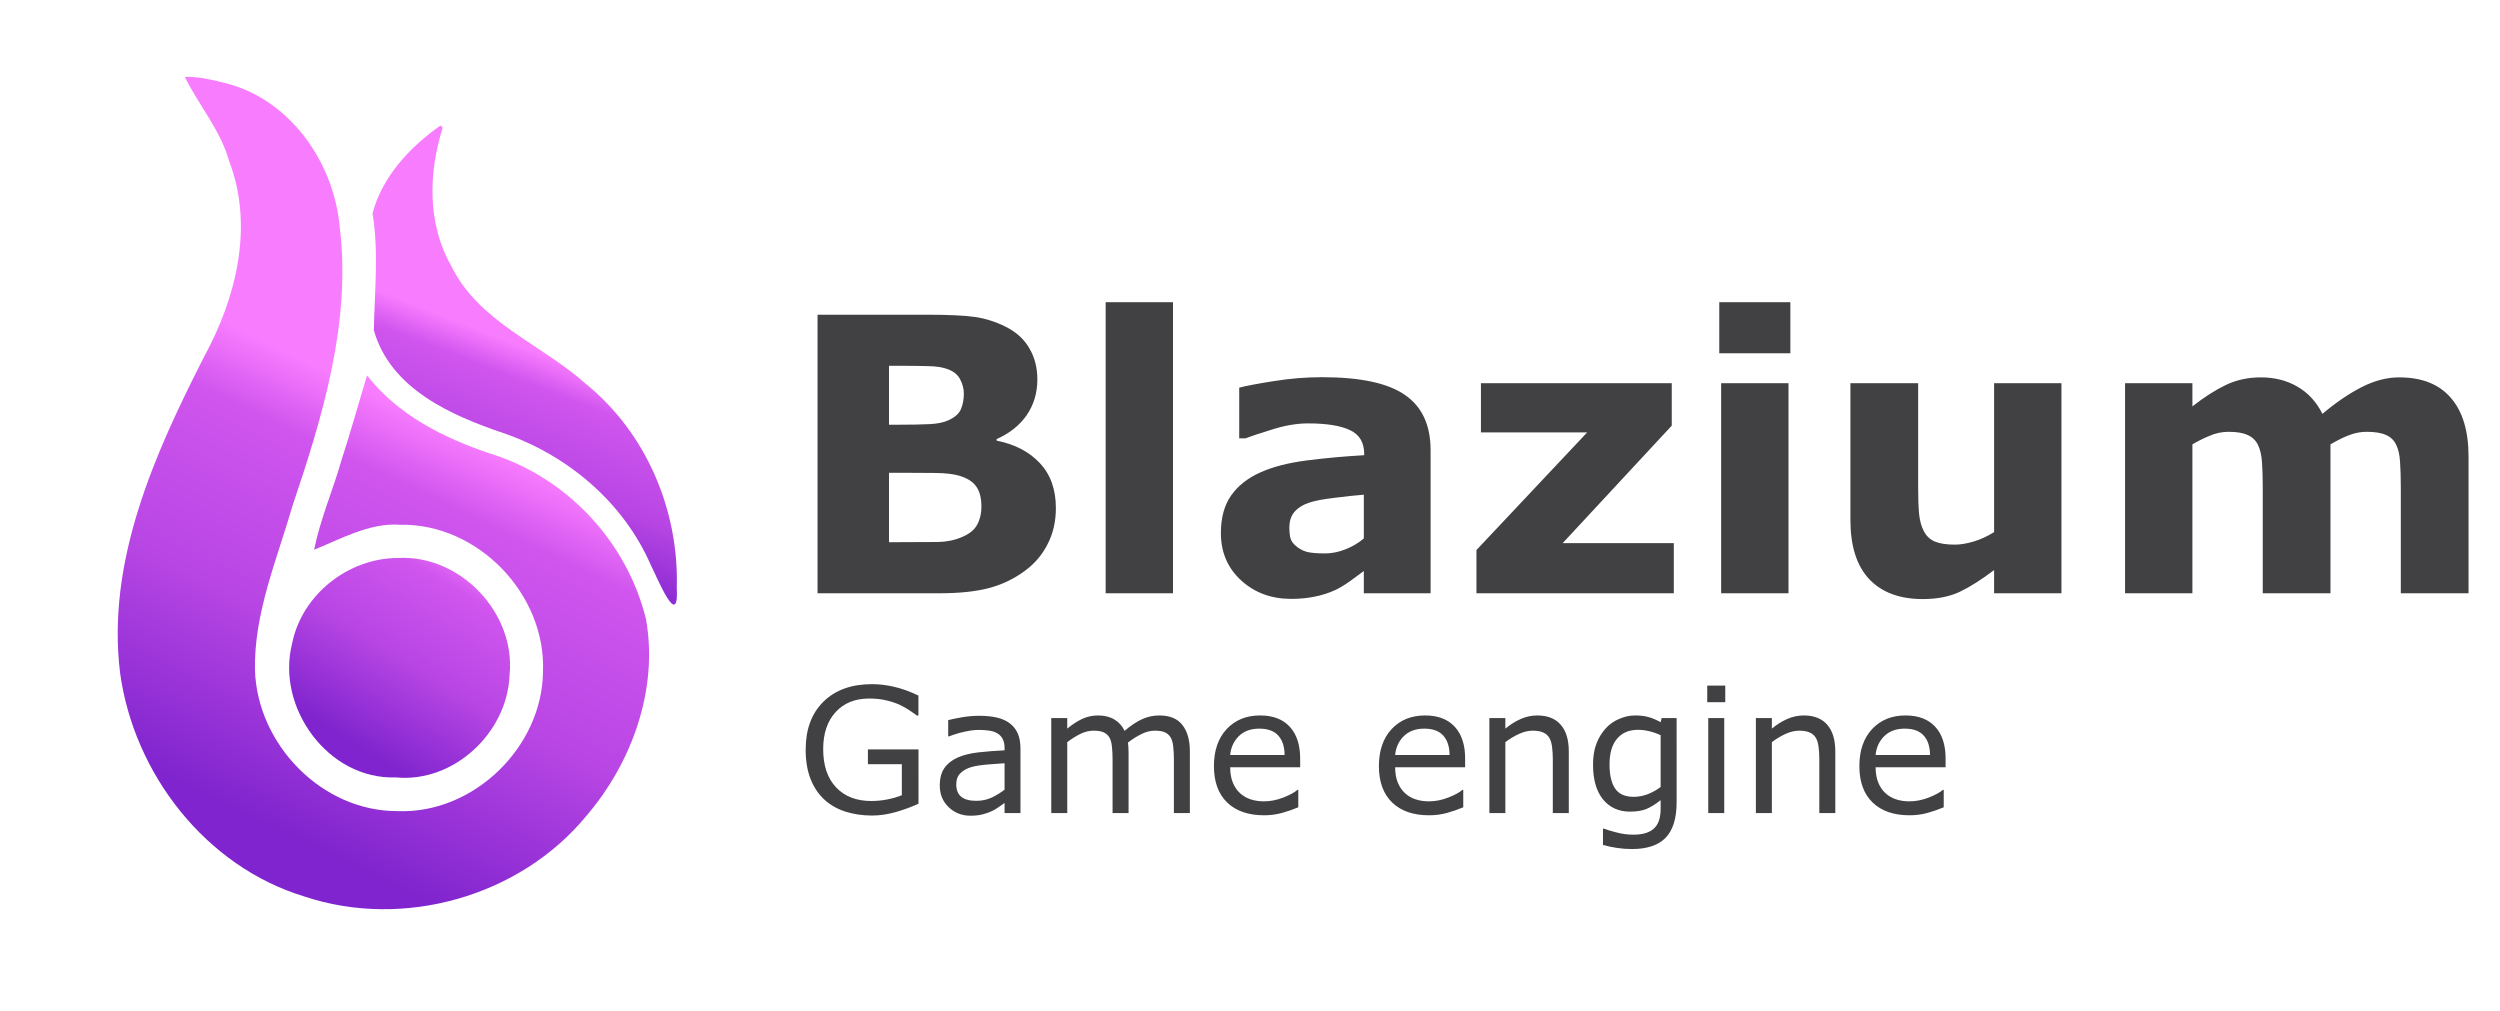
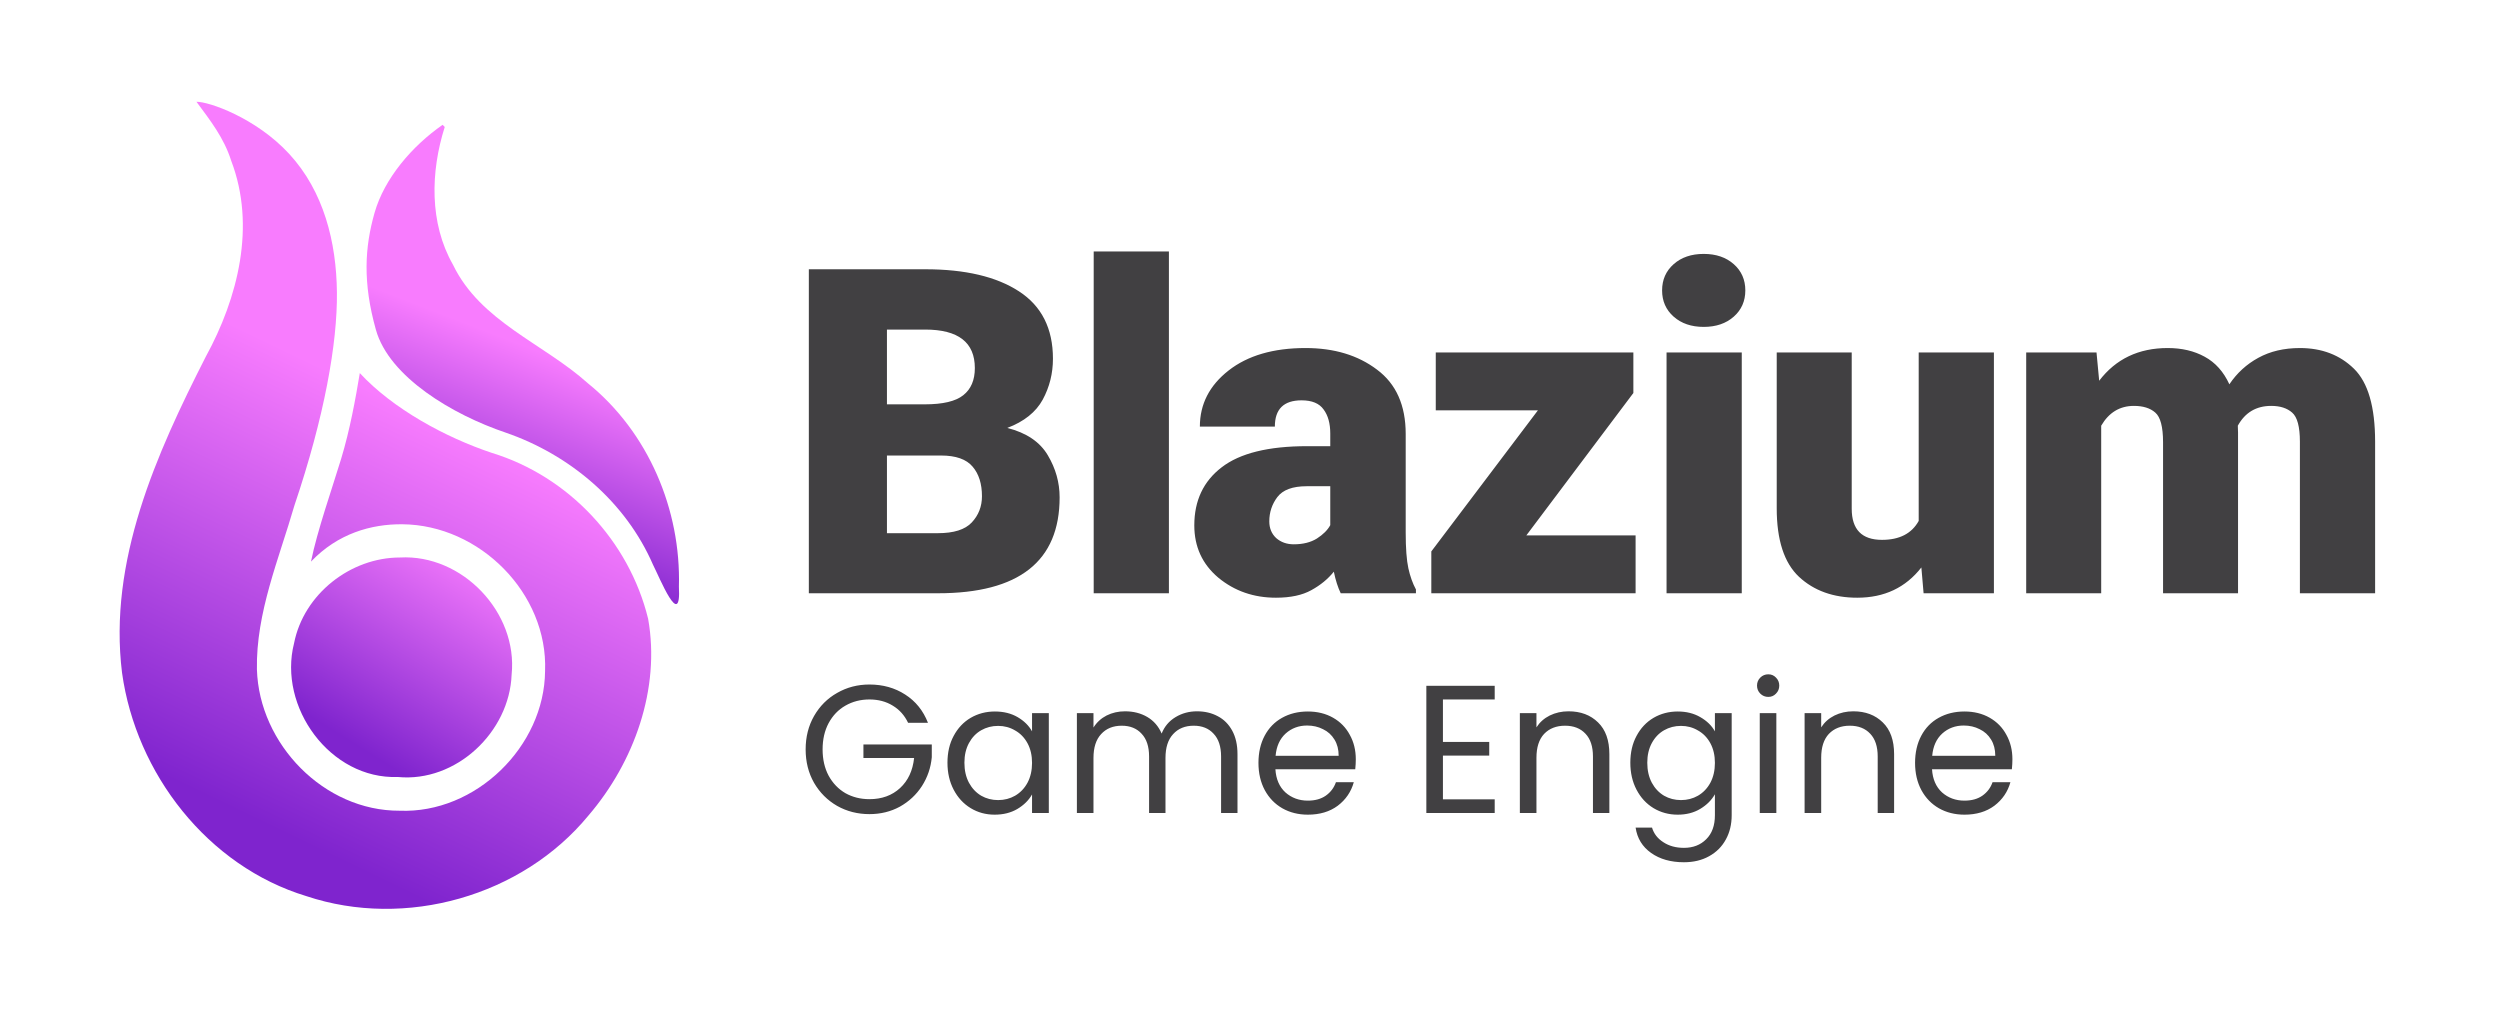
- <svg xmlns="http://www.w3.org/2000/svg" xmlns:xlink="http://www.w3.org/1999/xlink" width="1024" height="414">
+ <svg xmlns="http://www.w3.org/2000/svg" xmlns:xlink="http://www.w3.org/1999/xlink" xml:space="preserve" width="1024" height="414">
  <defs>
-     <linearGradient xlink:href="#a" id="d" x1="496.519" x2="635.831" y1="813.477" y2="589.778" gradientTransform="translate(-29.828 14.465)scale(.3714)" gradientUnits="userSpaceOnUse" />
    <linearGradient id="a">
      <stop offset=".045" stop-color="#7f24ce" />
-       <stop offset=".468" stop-color="#b846e4" />
-       <stop offset=".825" stop-color="#d055ee" />
      <stop offset="1" stop-color="#f87cfe" />
    </linearGradient>
-     <linearGradient xlink:href="#b" id="e" x1="269.585" x2="488.27" y1="847.204" y2="393.079" gradientTransform="translate(-29.828 14.465)scale(.3714)" gradientUnits="userSpaceOnUse" />
-     <linearGradient id="b">
-       <stop offset=".045" stop-color="#7f24ce" />
-       <stop offset=".478" stop-color="#b846e4" />
-       <stop offset=".848" stop-color="#d055ee" />
-       <stop offset="1" stop-color="#f87cfe" />
-     </linearGradient>
-     <linearGradient xlink:href="#c" id="f" x1="635.831" x2="721.822" y1="589.778" y2="368.408" gradientTransform="translate(-29.828 14.465)scale(.3714)" gradientUnits="userSpaceOnUse" />
-     <linearGradient id="c">
-       <stop offset=".045" stop-color="#7f24ce" />
-       <stop offset=".468" stop-color="#b846e4" />
-       <stop offset=".848" stop-color="#d055ee" />
-       <stop offset="1" stop-color="#f87cfe" />
-     </linearGradient>
+     <linearGradient xlink:href="#a" id="d" x1="269.585" x2="488.27" y1="847.204" y2="393.079" gradientTransform="translate(-29.076 14.177)scale(.37155)" gradientUnits="userSpaceOnUse" />
+     <linearGradient xlink:href="#a" id="c" x1="496.519" x2="635.831" y1="813.477" y2="589.778" gradientTransform="translate(-29.076 14.177)scale(.37155)" gradientUnits="userSpaceOnUse" />
+     <linearGradient xlink:href="#a" id="b" x1="635.831" x2="721.822" y1="589.778" y2="368.408" gradientTransform="translate(-29.076 14.177)scale(.37155)" gradientUnits="userSpaceOnUse" />
  </defs>
-   <path fill="#414042" d="m 432.489,208.06 q 0,8.276 -3.372,14.789 -3.295,6.513 -9.119,10.805 -6.743,5.058 -14.866,7.203 -8.046,2.146 -20.46,2.146 H 334.864 V 128.903 h 44.291 q 13.793,0 20.153,0.92 6.437,0.92 12.72,4.061 6.513,3.295 9.655,8.889 3.218,5.517 3.218,12.644 0,8.276 -4.368,14.636 -4.368,6.284 -12.337,9.809 v 0.613 q 11.188,2.222 17.701,9.195 6.59,6.973 6.59,18.391 z m -37.701,-46.897 q 0,-2.835 -1.456,-5.671 -1.379,-2.835 -4.981,-4.215 -3.218,-1.226 -8.046,-1.303 -4.751,-0.153 -13.41,-0.153 h -2.759 v 24.138 h 4.598 q 6.973,0 11.877,-0.23 4.904,-0.23 7.74,-1.533 3.985,-1.762 5.211,-4.521 1.226,-2.835 1.226,-6.513 z m 7.203,46.437 q 0,-5.441 -2.146,-8.353 -2.069,-2.989 -7.126,-4.444 -3.448,-0.996 -9.502,-1.073 -6.054,-0.077 -12.644,-0.077 h -6.437 v 28.429 h 2.146 q 12.414,0 17.778,-0.077 5.364,-0.077 9.885,-1.992 4.598,-1.916 6.284,-5.058 1.762,-3.218 1.762,-7.356 z m 78.468,35.403 h -27.586 V 123.768 h 27.586 z m 78.161,-22.452 v -17.931 q -5.594,0.46 -12.107,1.303 -6.513,0.766 -9.885,1.839 -4.138,1.303 -6.36,3.831 -2.146,2.452 -2.146,6.513 0,2.682 0.46,4.368 0.46,1.686 2.299,3.218 1.762,1.533 4.215,2.299 2.452,0.69 7.663,0.69 4.138,0 8.353,-1.686 4.291,-1.686 7.51,-4.444 z m 0,13.333 q -2.222,1.686 -5.517,4.061 -3.295,2.375 -6.207,3.755 -4.061,1.839 -8.429,2.682 -4.368,0.92 -9.579,0.92 -12.261,0 -20.537,-7.586 -8.276,-7.586 -8.276,-19.387 0,-9.425 4.215,-15.402 4.215,-5.977 11.954,-9.425 7.663,-3.448 19.004,-4.904 11.341,-1.456 23.525,-2.146 v -0.46 q 0,-7.126 -5.824,-9.809 -5.824,-2.759 -17.165,-2.759 -6.82,0 -14.559,2.452 -7.74,2.376 -11.111,3.678 h -2.529 v -20.766 q 4.368,-1.149 14.176,-2.682 9.885,-1.609 19.77,-1.609 23.525,0 33.947,7.28 10.498,7.203 10.498,22.682 v 58.544 h -27.357 z m 126.974,9.119 h -80.844 v -17.701 l 45.364,-48.2 h -43.525 v -20.153 h 78.161 v 17.395 l -44.675,48.123 h 45.518 z m 46.974,0 h -27.586 v -86.054 h 27.586 z m 0.766,-98.315 h -29.119 v -20.92 h 29.119 z m 111.035,98.315 h -27.586 v -9.502 q -7.663,5.824 -14.023,8.889 -6.36,2.989 -15.173,2.989 -14.253,0 -21.992,-8.199 -7.663,-8.199 -7.663,-24.215 v -56.016 h 27.74 v 42.682 q 0,6.513 0.383,10.881 0.46,4.291 1.992,7.126 1.456,2.835 4.368,4.138 2.989,1.303 8.276,1.303 3.525,0 7.816,-1.303 4.291,-1.303 8.276,-3.831 v -60.997 h 27.586 z m 110.192,-60.997 v 60.997 H 926.822 v -42.989 q 0,-6.284 -0.307,-10.651 -0.307,-4.444 -1.686,-7.203 -1.379,-2.759 -4.215,-3.985 -2.759,-1.303 -7.816,-1.303 -4.061,0 -7.893,1.686 -3.831,1.609 -6.897,3.448 v 60.997 h -27.586 v -86.054 h 27.586 v 9.502 q 7.126,-5.594 13.64,-8.736 6.513,-3.142 14.406,-3.142 8.506,0 15.019,3.831 6.513,3.755 10.192,11.111 8.276,-6.973 16.092,-10.958 7.816,-3.985 15.326,-3.985 13.946,0 21.15,8.353 7.28,8.353 7.28,24.061 v 56.016 h -27.74 v -42.989 q 0,-6.36 -0.307,-10.728 -0.23,-4.368 -1.609,-7.126 -1.303,-2.759 -4.138,-3.985 -2.835,-1.303 -7.969,-1.303 -3.448,0 -6.743,1.226 -3.295,1.149 -8.046,3.908 z" aria-label="Blazium" font-family="Inter Alia" font-size="156.936" font-weight="700" style="-inkscape-font-specification:&quot;Inter Alia, Bold&quot;" />
-   <path fill="#414042" d="m 376.221,329.204 q -4.249,1.951 -9.3,3.413 -5.016,1.428 -9.718,1.428 -6.061,0 -11.111,-1.672 -5.051,-1.672 -8.603,-5.016 -3.588,-3.379 -5.538,-8.429 Q 330,313.843 330,307.051 q 0,-12.435 7.245,-19.61 7.28,-7.21 19.958,-7.21 4.424,0 9.021,1.08 4.633,1.045 9.962,3.588 v 8.185 h -0.627 q -1.08,-0.836 -3.135,-2.194 -2.055,-1.358 -4.04,-2.264 -2.403,-1.08 -5.469,-1.776 -3.03,-0.731 -6.897,-0.731 -8.708,0 -13.793,5.608 -5.051,5.573 -5.051,15.117 0,10.066 5.294,15.674 5.294,5.573 14.42,5.573 3.344,0 6.653,-0.662 3.344,-0.662 5.852,-1.707 v -12.714 h -13.898 v -6.061 h 20.725 z m 41.763,3.831 h -6.513 v -4.145 q -0.871,0.592 -2.369,1.672 -1.463,1.045 -2.856,1.672 -1.637,0.801 -3.762,1.324 -2.125,0.557 -4.981,0.557 -5.26,0 -8.917,-3.483 -3.657,-3.483 -3.657,-8.882 0,-4.424 1.881,-7.14 1.916,-2.752 5.434,-4.319 3.553,-1.567 8.534,-2.125 4.981,-0.557 10.693,-0.836 v -1.01 q 0,-2.229 -0.801,-3.692 -0.766,-1.463 -2.229,-2.299 -1.393,-0.801 -3.344,-1.08 -1.951,-0.279 -4.075,-0.279 -2.578,0 -5.747,0.697 -3.17,0.662 -6.548,1.951 h -0.348 v -6.653 q 1.916,-0.522 5.538,-1.149 3.622,-0.627 7.14,-0.627 4.11,0 7.14,0.697 3.065,0.662 5.294,2.299 2.194,1.602 3.344,4.145 1.149,2.543 1.149,6.304 z m -6.513,-9.579 v -10.833 q -2.996,0.174 -7.071,0.522 -4.04,0.348 -6.409,1.01 -2.821,0.801 -4.563,2.508 -1.742,1.672 -1.742,4.633 0,3.344 2.02,5.051 2.02,1.672 6.165,1.672 3.448,0 6.304,-1.324 2.856,-1.358 5.294,-3.239 z m 75.898,9.579 h -6.548 v -22.153 q 0,-2.508 -0.244,-4.842 -0.209,-2.334 -0.94,-3.727 -0.801,-1.498 -2.299,-2.264 -1.498,-0.766 -4.319,-0.766 -2.752,0 -5.503,1.393 -2.752,1.358 -5.503,3.483 0.104,0.801 0.174,1.881 0.07,1.045 0.07,2.09 V 333.035 h -6.548 v -22.153 q 0,-2.578 -0.244,-4.876 -0.209,-2.334 -0.94,-3.727 -0.801,-1.498 -2.299,-2.229 -1.498,-0.766 -4.319,-0.766 -2.682,0 -5.399,1.324 -2.682,1.324 -5.364,3.379 v 29.049 h -6.548 v -38.907 h 6.548 v 4.319 q 3.065,-2.543 6.096,-3.971 3.065,-1.428 6.513,-1.428 3.971,0 6.722,1.672 2.787,1.672 4.145,4.633 3.971,-3.344 7.245,-4.807 3.274,-1.498 7.001,-1.498 6.409,0 9.439,3.901 3.065,3.866 3.065,10.833 z m 45.177,-18.774 h -28.666 q 0,3.588 1.08,6.27 1.08,2.647 2.961,4.354 1.811,1.672 4.284,2.508 2.508,0.836 5.503,0.836 3.971,0 7.976,-1.567 4.04,-1.602 5.747,-3.135 h 0.348 v 7.14 q -3.309,1.393 -6.757,2.334 -3.448,0.94 -7.245,0.94 -9.683,0 -15.117,-5.225 -5.434,-5.26 -5.434,-14.908 0,-9.544 5.19,-15.152 5.225,-5.608 13.724,-5.608 7.872,0 12.121,4.598 4.284,4.598 4.284,13.062 z m -6.374,-5.016 q -0.035,-5.155 -2.612,-7.976 -2.543,-2.821 -7.767,-2.821 -5.26,0 -8.394,3.1 -3.1,3.1 -3.518,7.698 z m 73.947,5.016 h -28.666 q 0,3.588 1.08,6.27 1.08,2.647 2.961,4.354 1.811,1.672 4.284,2.508 2.508,0.836 5.503,0.836 3.971,0 7.976,-1.567 4.04,-1.602 5.747,-3.135 h 0.348 v 7.14 q -3.309,1.393 -6.757,2.334 -3.448,0.94 -7.245,0.94 -9.683,0 -15.117,-5.225 -5.434,-5.26 -5.434,-14.908 0,-9.544 5.19,-15.152 5.225,-5.608 13.724,-5.608 7.872,0 12.121,4.598 4.284,4.598 4.284,13.062 z m -6.374,-5.016 q -0.035,-5.155 -2.612,-7.976 -2.543,-2.821 -7.767,-2.821 -5.26,0 -8.394,3.1 -3.1,3.1 -3.518,7.698 z m 48.834,23.79 h -6.548 v -22.153 q 0,-2.682 -0.313,-5.016 -0.313,-2.369 -1.149,-3.692 -0.871,-1.463 -2.508,-2.16 -1.637,-0.731 -4.249,-0.731 -2.682,0 -5.608,1.324 -2.926,1.324 -5.608,3.379 v 29.049 h -6.548 v -38.907 h 6.548 v 4.319 q 3.065,-2.543 6.339,-3.971 3.274,-1.428 6.722,-1.428 6.305,0 9.614,3.797 3.309,3.797 3.309,10.937 z m 44.166,-4.424 q 0,9.892 -4.493,14.525 -4.493,4.633 -13.828,4.633 -3.1,0 -6.061,-0.453 -2.926,-0.418 -5.782,-1.219 v -6.688 h 0.348 q 1.602,0.627 5.085,1.533 3.483,0.94 6.966,0.94 3.344,0 5.538,-0.801 2.194,-0.801 3.413,-2.229 1.219,-1.358 1.742,-3.274 0.522,-1.916 0.522,-4.284 v -3.553 q -2.961,2.369 -5.678,3.553 -2.682,1.149 -6.862,1.149 -6.966,0 -11.076,-5.016 -4.075,-5.051 -4.075,-14.211 0,-5.016 1.393,-8.638 1.428,-3.657 3.866,-6.305 2.264,-2.473 5.503,-3.831 3.239,-1.393 6.444,-1.393 3.379,0 5.643,0.697 2.299,0.662 4.842,2.055 l 0.418,-1.672 h 6.13 z m -6.548,-6.27 v -21.212 q -2.612,-1.184 -4.876,-1.672 -2.229,-0.522 -4.458,-0.522 -5.399,0 -8.499,3.622 -3.1,3.622 -3.1,10.519 0,6.548 2.299,9.927 2.299,3.379 7.628,3.379 2.856,0 5.712,-1.08 2.891,-1.115 5.294,-2.961 z m 26.472,-34.727 h -7.384 v -6.792 h 7.384 z M 706.25,333.035 H 699.702 v -38.907 h 6.548 z m 45.49,0 h -6.548 v -22.153 q 0,-2.682 -0.313,-5.016 -0.313,-2.369 -1.149,-3.692 -0.871,-1.463 -2.508,-2.16 -1.637,-0.731 -4.249,-0.731 -2.682,0 -5.608,1.324 -2.926,1.324 -5.608,3.379 v 29.049 h -6.548 v -38.907 h 6.548 v 4.319 q 3.065,-2.543 6.339,-3.971 3.274,-1.428 6.722,-1.428 6.305,0 9.614,3.797 3.309,3.797 3.309,10.937 z m 45.177,-18.774 h -28.666 q 0,3.588 1.08,6.27 1.08,2.647 2.961,4.354 1.811,1.672 4.284,2.508 2.508,0.836 5.503,0.836 3.971,0 7.976,-1.567 4.04,-1.602 5.747,-3.135 h 0.348 v 7.14 q -3.309,1.393 -6.757,2.334 -3.448,0.94 -7.245,0.94 -9.683,0 -15.117,-5.225 -5.434,-5.26 -5.434,-14.908 0,-9.544 5.19,-15.152 5.225,-5.608 13.724,-5.608 7.872,0 12.121,4.598 4.284,4.598 4.284,13.062 z m -6.374,-5.016 q -0.035,-5.155 -2.612,-7.976 -2.543,-2.821 -7.767,-2.821 -5.26,0 -8.394,3.1 -3.1,3.1 -3.518,7.698 z" aria-label="Game engine" font-family="Inter Alia" font-size="71.335" style="-inkscape-font-specification:&quot;Inter Alia, Normal&quot;" />
-   <path fill="url(#d)" d="m 163.003,228.552 c 25.522,-1.404 48.327,22.515 45.713,47.945 -0.877,23.545 -22.757,44.245 -46.602,41.924 -27.695,1.017 -49.13,-28.699 -42.472,-54.783 3.957,-20.071 23.05,-35.08 43.361,-35.086 z" paint-order="markers stroke fill" style="mix-blend-mode:normal" />
-   <path fill="url(#e)" d="M 75.703,31.474 C 81.281,42.939 90.388,53.364 93.914,66.158 104.082,92.813 96.703,122.202 83.472,146.369 63.205,186.166 43.535,230.048 49.205,275.759 c 5.727,41.293 35.078,79.184 75.475,91.444 40.552,13.537 88.326,0.053 115.515,-33.039 18.655,-21.748 29.52,-51.878 24.408,-80.513 -7.778,-31.838 -32.588,-58.334 -63.967,-67.923 -19.014,-6.353 -37.759,-15.853 -50.293,-31.947 -3.119,10.238 -6.661,22.995 -10.382,34.421 -3.511,12.374 -8.764,24.383 -11.295,36.951 10.411,-4.094 22.628,-11.164 35.256,-10.209 31.787,-0.616 59.742,28.421 58.487,60.106 -0.256,30.941 -28.46,58.42 -59.546,57.179 -30.967,0.14 -57.508,-27.27 -58.435,-57.85 -0.424,-23.206 9.008,-45.183 15.368,-67.167 C 132.11,170.717 143.916,131.967 139.156,93.035 136.732,65.866 117.983,39.526 90.501,33.603 85.672,32.358 80.712,31.377 75.703,31.474 Z" paint-order="markers stroke fill" style="mix-blend-mode:normal" />
-   <path fill="url(#f)" d="m 180.456,51.401 c -12.456,8.651 -24.027,21.113 -27.867,36.042 2.642,15.852 0.793,32.042 0.554,47.867 6.78,23.921 31.555,34.83 53.136,42.11 26.312,9.078 49.13,28.338 60.324,54.097 2.611,5.089 11.59,27.302 10.604,9.012 0.895,-31.551 -12.525,-63.269 -37.224,-83.275 -18.237,-16.375 -44,-25.23 -55.269,-48.559 -9.758,-17.118 -9.18,-38.096 -3.382,-56.419 l -0.437,-0.437 z" paint-order="markers stroke fill" style="mix-blend-mode:normal" />
+   <path fill="url(#b)" d="m 181.292,51.128 c -12.461,8.654 -23.861,21.915 -27.877,36.057 -4.016,14.142 -4.885,28.48 0.554,47.886 5.44,19.406 31.568,34.844 53.156,42.127 26.323,9.081 49.15,28.348 60.348,54.118 2.612,5.092 11.595,27.313 10.608,9.016 0.896,-31.563 -12.529,-63.295 -37.239,-83.308 -18.244,-16.382 -44.017,-25.24 -55.291,-48.579 -9.762,-17.124 -9.184,-38.111 -3.384,-56.44 l -0.437,-0.437 z" paint-order="stroke fill markers" style="mix-blend-mode:normal" />
+   <path fill="url(#c)" d="m 163.832,228.35 c 25.531,-1.405 48.346,22.524 45.731,47.964 -0.878,23.554 -22.767,44.263 -46.621,41.941 -27.706,1.016 -49.149,-28.711 -42.489,-54.805 3.958,-20.079 23.059,-35.094 43.377,-35.1 z" paint-order="stroke fill markers" style="mix-blend-mode:normal" />
+   <path fill="url(#d)" d="M 80.472,41.689 C 86.164,49.385 91.746,56.475 94.715,65.891 104.887,92.556 97.506,121.957 84.269,146.134 63.994,185.947 44.316,229.847 49.988,275.576 c 5.729,41.309 35.092,79.216 75.505,91.481 40.568,13.542 88.361,0.053 115.561,-33.052 18.662,-21.756 29.532,-51.899 24.418,-80.544 -7.781,-31.852 -32.601,-58.358 -63.993,-67.951 -19.021,-6.355 -40.523,-18.027 -54.104,-32.696 -1.715,10.398 -4.044,23.264 -7.662,35.172 -3.618,11.908 -9.798,29.472 -12.33,42.044 11.015,-11.547 24.698,-15.388 37.368,-15.292 31.805,0.242 59.766,28.432 58.51,60.129 -0.257,30.954 -28.471,58.443 -59.57,57.203 -30.979,0.14 -57.531,-27.281 -58.458,-57.873 -0.424,-23.216 9.012,-45.202 15.374,-67.194 12.319,-36.51 17.603,-66.416 17.397,-87.168 -0.205,-20.752 -5.409,-41.461 -19.558,-56.81 C 104.82,48.242 85.483,41.592 80.472,41.689" paint-order="stroke fill markers" style="mix-blend-mode:normal" />
+   <path fill="#414042" d="M434.022 203.716q0 39.284-49.857 39.284H331.3V110.291h47.67q24.518 0 38.372 9.024 13.945 9.023 13.945 27.617 0 9.024-4.192 16.771-4.193 7.656-14.493 11.576 11.758 3.007 16.589 11.21 4.83 8.112 4.83 17.227zm-70.73-68.724v30.625h15.495q11.12 0 15.769-3.737 4.74-3.737 4.74-11.12 0-15.768-20.326-15.768zm38.92 68.268q0-7.656-3.828-12.122-3.828-4.557-12.943-4.557h-22.149v31.81h20.873q9.753 0 13.854-4.375 4.193-4.467 4.193-10.756M478.785 103v140h-30.807V103Zm70.375 140q-1.732-3.555-2.826-8.841-3.554 4.466-9.205 7.565-5.56 3.099-14.492 3.099-13.672 0-23.607-8.203-9.844-8.295-9.844-21.42 0-15.22 11.21-23.789 11.212-8.659 35.001-8.659h9.48v-5.195q0-6.198-2.735-9.844-2.643-3.737-9.024-3.737-10.937 0-10.937 10.756h-30.716q0-13.763 11.757-22.97 11.758-9.205 31.537-9.205 17.591 0 29.258 8.841 11.758 8.75 11.758 26.341v40.378q0 9.662 1.093 14.675 1.094 4.922 3.1 8.659V243Zm-19.232-20.052q5.651 0 9.48-2.37 3.828-2.46 5.468-5.469v-15.95h-9.661q-8.66 0-12.032 4.466-3.28 4.375-3.28 9.935 0 4.193 2.825 6.836 2.916 2.552 7.2 2.552m58.162-54.87V144.38h80.937v16.589l-43.84 58.333h44.752V243h-83.672v-17.135l43.659-57.787zm92.706-49.128q0-6.562 4.74-10.755 4.739-4.193 12.304-4.193t12.305 4.193 4.74 10.755q0 6.563-4.74 10.756-4.74 4.192-12.305 4.192t-12.305-4.192-4.74-10.756zm32.63 25.43V243h-30.807v-98.62ZM787.903 243l-.912-10.573q-9.661 12.396-26.25 12.396-14.674 0-23.88-8.568-9.115-8.568-9.115-28.073V144.38h30.717v63.985q0 12.76 12.395 12.76 10.756 0 15.04-7.747V144.38h30.807V243Zm86.143-76.745q-8.659 0-13.398 8.112V243H829.93v-98.62h28.803l1.093 11.576q10.209-13.399 28.073-13.399 8.66 0 15.13 3.555 6.563 3.554 10.118 11.302 4.648-6.927 11.849-10.846 7.291-4.01 17.044-4.01 13.49 0 22.148 8.476 8.66 8.476 8.66 29.896V243H942.04v-62.07q0-9.206-3.19-11.94-3.1-2.735-8.568-2.735-9.206 0-13.672 8.112.091 1.367.091 2.826V243h-30.716v-61.888q0-9.388-3.19-12.123-3.099-2.734-8.75-2.734z" aria-label="Blazium" font-family="Roboto" font-size="186.667" font-weight="900" letter-spacing="-4" paint-order="stroke fill markers" style="line-height:1.25;-inkscape-font-specification:&quot;Roboto Heavy&quot;" />
+   <path fill="#414042" d="M371.952 296.056q-2.165-4.555-6.272-7.019-4.106-2.538-9.557-2.538-5.45 0-9.856 2.538-4.33 2.464-6.87 7.168-2.463 4.63-2.463 10.752t2.464 10.752q2.538 4.63 6.869 7.168 4.405 2.464 9.856 2.464 7.616 0 12.544-4.554t5.75-12.32h-20.758v-5.526h28v5.227q-.597 6.421-4.032 11.797-3.435 5.302-9.035 8.438-5.6 3.061-12.469 3.061-7.243 0-13.216-3.36-5.973-3.435-9.483-9.483-3.434-6.048-3.434-13.664t3.434-13.664q3.51-6.122 9.483-9.482 5.973-3.435 13.216-3.435 8.288 0 14.635 4.107 6.421 4.106 9.333 11.573zm16.128 16.352q0-6.272 2.539-10.976 2.539-4.779 6.944-7.392 4.48-2.613 9.93-2.613 5.377 0 9.334 2.314t5.899 5.824V292.1h6.869v40.917h-6.87V325.4q-2.015 3.584-6.047 5.973-3.958 2.315-9.259 2.315-5.45 0-9.856-2.688t-6.944-7.541-2.539-11.051m34.646.075q0-4.63-1.867-8.064t-5.077-5.227q-3.136-1.867-6.944-1.867t-6.944 1.792-5.003 5.227-1.867 8.064q0 4.704 1.867 8.213 1.867 3.435 5.003 5.302 3.136 1.792 6.944 1.792t6.944-1.792q3.21-1.867 5.077-5.302 1.867-3.509 1.867-8.138m67.573-21.131q4.779 0 8.512 2.016 3.733 1.941 5.899 5.899 2.165 3.957 2.165 9.632v24.117h-6.72v-23.147q0-6.122-3.061-9.333-2.987-3.285-8.139-3.285-5.301 0-8.437 3.434-3.136 3.36-3.136 9.782v22.549h-6.72v-23.147q0-6.122-3.062-9.333-2.986-3.285-8.138-3.285-5.302 0-8.438 3.434-3.136 3.36-3.136 9.782v22.549h-6.794v-40.917h6.794v5.898q2.016-3.21 5.376-4.928 3.435-1.717 7.542-1.717 5.152 0 9.11 2.315 3.956 2.314 5.898 6.794 1.717-4.33 5.674-6.72t8.811-2.389m65.035 19.637q0 1.942-.224 4.107h-32.704q.373 6.048 4.106 9.483 3.808 3.36 9.184 3.36 4.406 0 7.318-2.016 2.987-2.091 4.181-5.526h7.318q-1.643 5.899-6.571 9.632-4.928 3.659-12.246 3.659-5.824 0-10.453-2.613-4.555-2.614-7.168-7.392-2.613-4.854-2.613-11.2 0-6.347 2.538-11.126 2.54-4.778 7.094-7.317 4.63-2.613 10.602-2.613 5.825 0 10.305 2.538 4.48 2.539 6.869 7.019 2.464 4.405 2.464 10.005m-7.019-1.418q0-3.883-1.717-6.646-1.717-2.837-4.704-4.256-2.912-1.493-6.496-1.493-5.152 0-8.81 3.285-3.585 3.286-4.107 9.11zm42.71-23.072v17.397h18.965v5.6h-18.965v17.92h21.205v5.6h-28v-52.117h28v5.6zm51.445 4.853q7.467 0 12.096 4.555 4.63 4.48 4.63 12.992v24.117h-6.72v-23.147q0-6.122-3.062-9.333-3.061-3.285-8.363-3.285-5.376 0-8.586 3.36-3.136 3.36-3.136 9.781v22.624h-6.795v-40.917h6.795v5.824q2.016-3.136 5.45-4.854 3.51-1.717 7.691-1.717m44.725.075q5.302 0 9.259 2.314 4.032 2.315 5.973 5.824V292.1h6.87v41.813q0 5.6-2.39 9.93-2.389 4.406-6.869 6.87-4.405 2.464-10.304 2.464-8.064 0-13.44-3.808t-6.347-10.379h6.72q1.12 3.734 4.63 5.974 3.509 2.314 8.437 2.314 5.6 0 9.11-3.509 3.583-3.51 3.583-9.856v-8.587q-2.016 3.584-5.973 5.974t-9.259 2.39q-5.45 0-9.93-2.689-4.406-2.688-6.944-7.541-2.539-4.854-2.539-11.051 0-6.272 2.539-10.976 2.538-4.779 6.944-7.392 4.48-2.613 9.93-2.613zm15.232 21.056q0-4.63-1.866-8.064t-5.078-5.227q-3.136-1.867-6.944-1.867t-6.944 1.792-5.002 5.227-1.867 8.064q0 4.704 1.867 8.213 1.866 3.435 5.002 5.302 3.136 1.792 6.944 1.792t6.944-1.792q3.211-1.867 5.078-5.302 1.866-3.509 1.866-8.138m21.878-27.03q-1.942 0-3.286-1.344t-1.344-3.285 1.344-3.285 3.286-1.344q1.866 0 3.136 1.344 1.344 1.344 1.344 3.285t-1.344 3.285q-1.27 1.344-3.136 1.344m3.285 6.646v40.917h-6.795V292.1zm31.51-.747q7.466 0 12.095 4.555 4.63 4.48 4.63 12.992v24.117h-6.72V309.87q0-6.122-3.062-9.333-3.06-3.285-8.362-3.285-5.376 0-8.587 3.36-3.136 3.36-3.136 9.781v22.624h-6.795V292.1h6.795v5.824q2.016-3.136 5.45-4.854 3.51-1.717 7.691-1.717zm65.183 19.637q0 1.942-.224 4.107h-32.704q.374 6.048 4.107 9.483 3.808 3.36 9.184 3.36 4.405 0 7.317-2.016 2.987-2.09 4.182-5.526h7.317q-1.643 5.9-6.57 9.632-4.929 3.66-12.246 3.66-5.824 0-10.453-2.614-4.555-2.614-7.168-7.392-2.614-4.854-2.614-11.2 0-6.347 2.539-11.126t7.093-7.317q4.63-2.613 10.603-2.613 5.824 0 10.304 2.538 4.48 2.539 6.87 7.019 2.463 4.405 2.463 10.005m-7.018-1.418q0-3.883-1.718-6.646-1.717-2.837-4.704-4.256-2.912-1.493-6.496-1.493-5.152 0-8.81 3.285-3.584 3.286-4.107 9.11z" aria-label="Game Engine" font-family="Poppins" font-size="74.667" paint-order="stroke fill markers" style="line-height:1.25;-inkscape-font-specification:Poppins" />
</svg>
